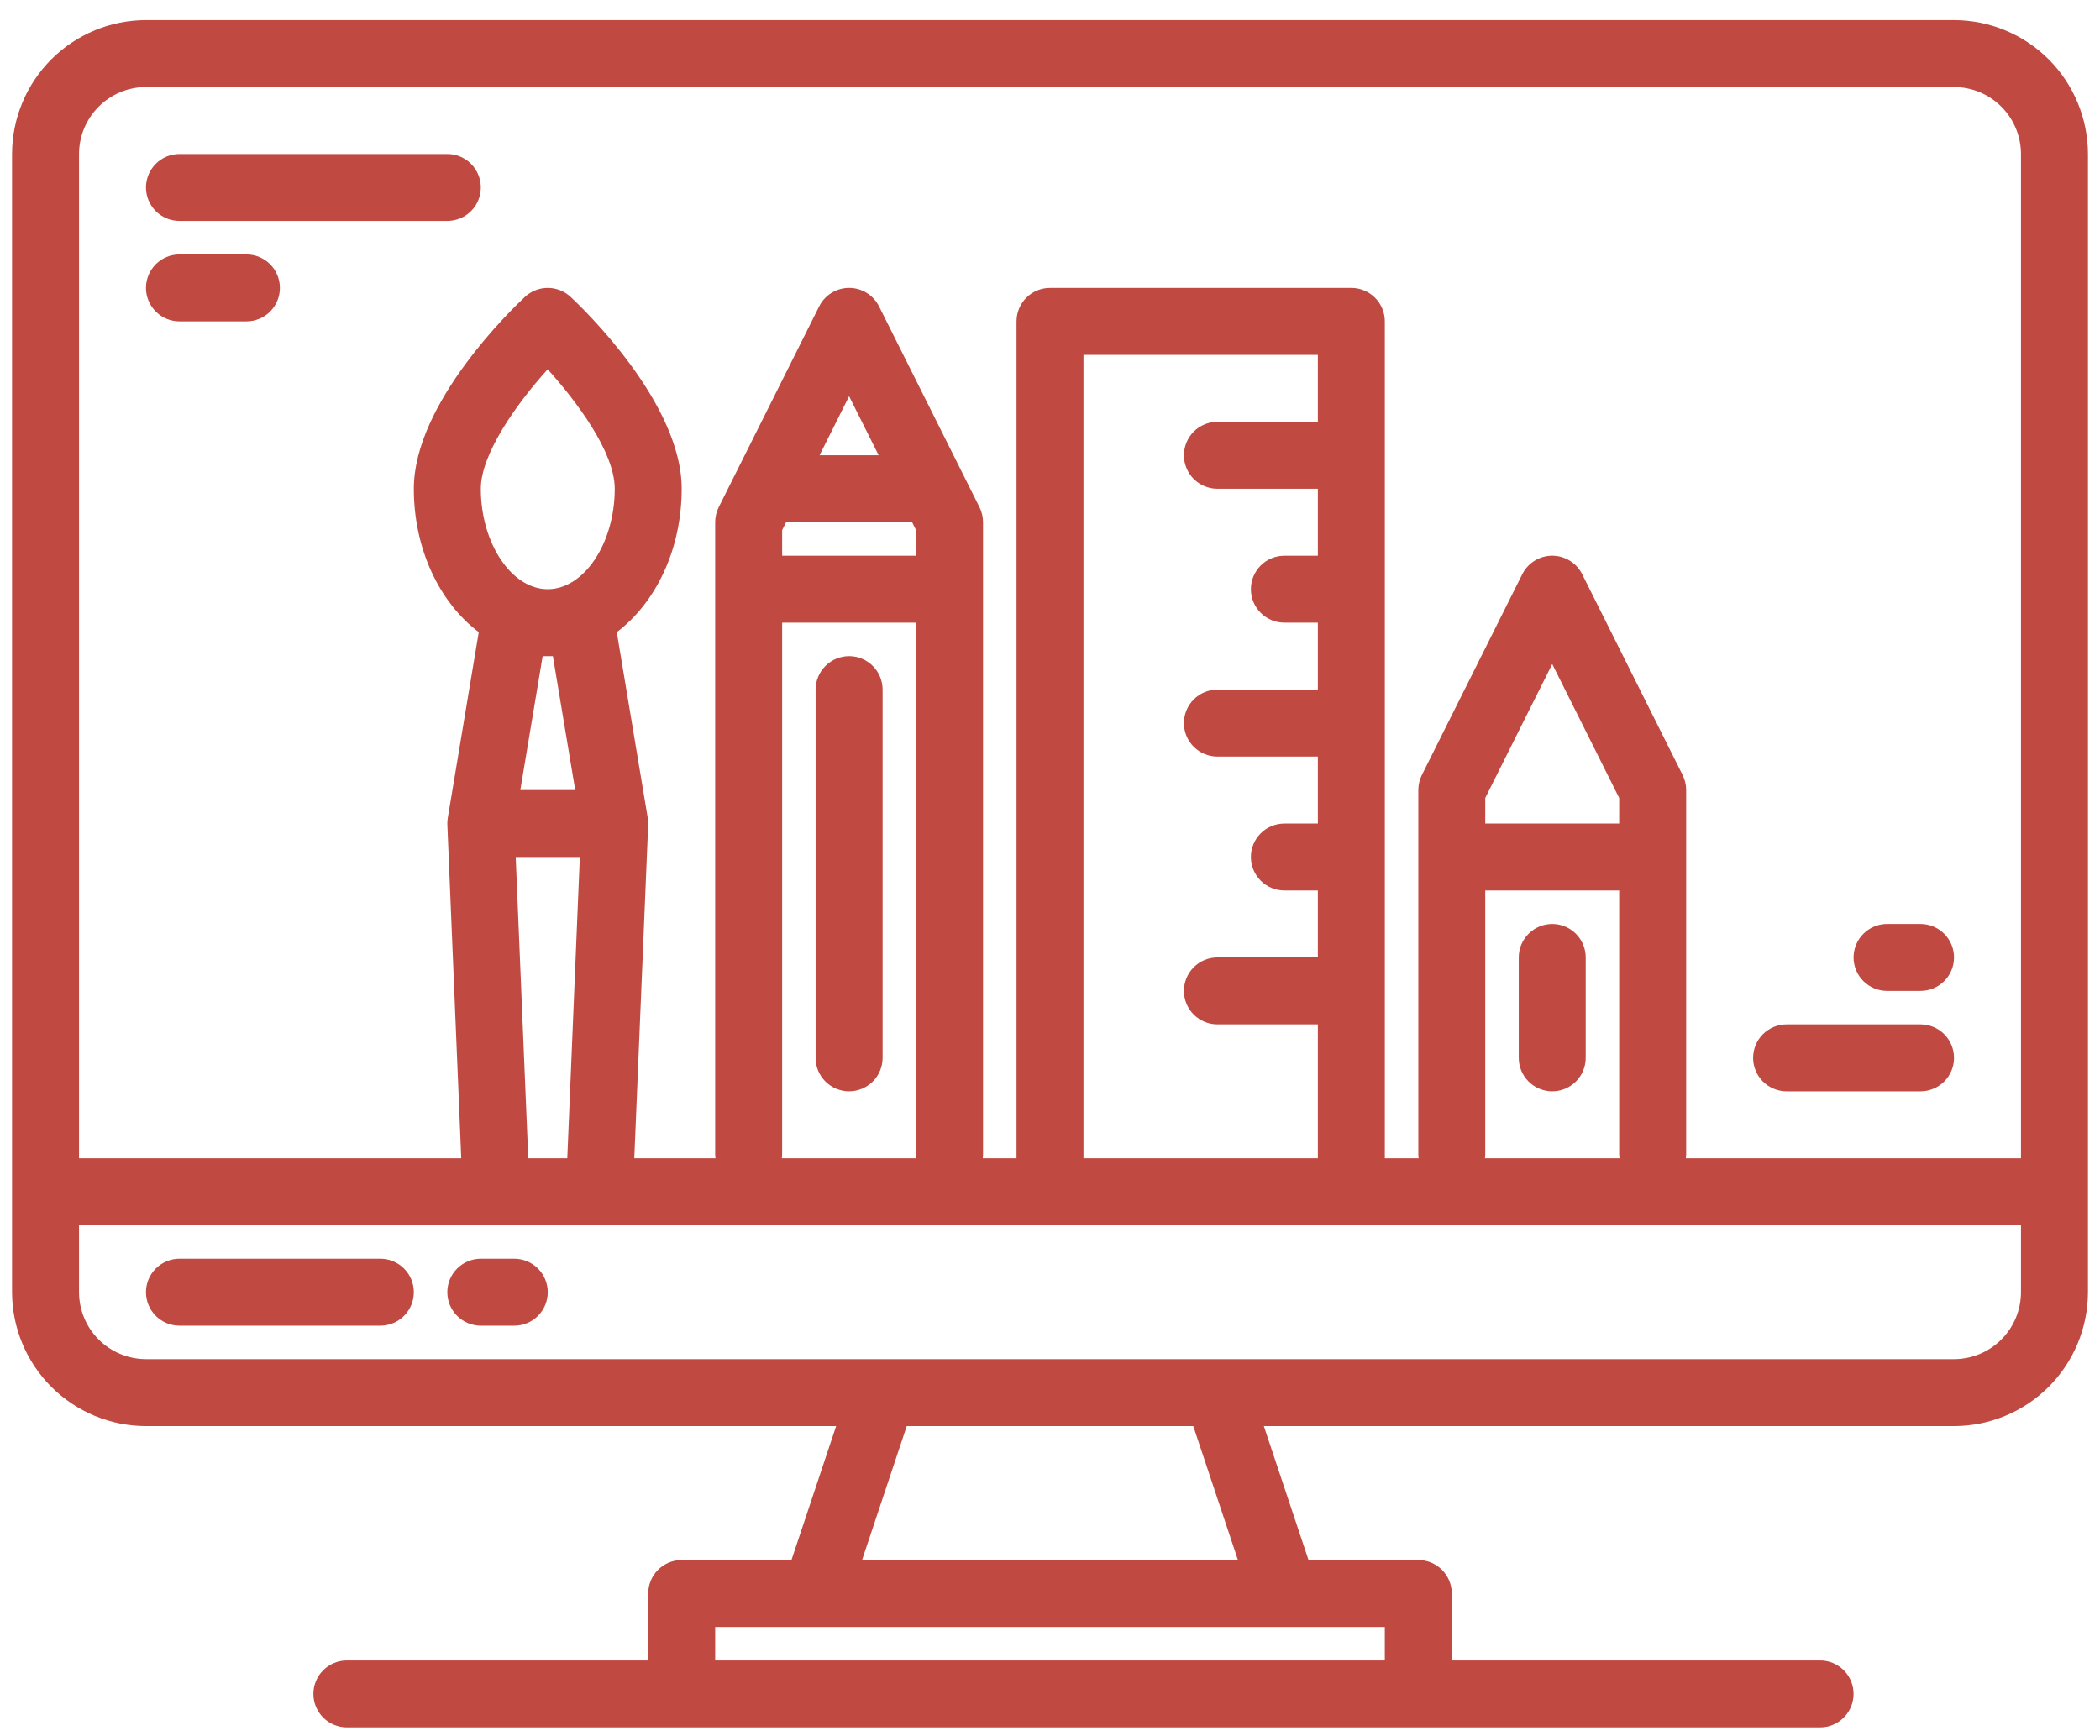
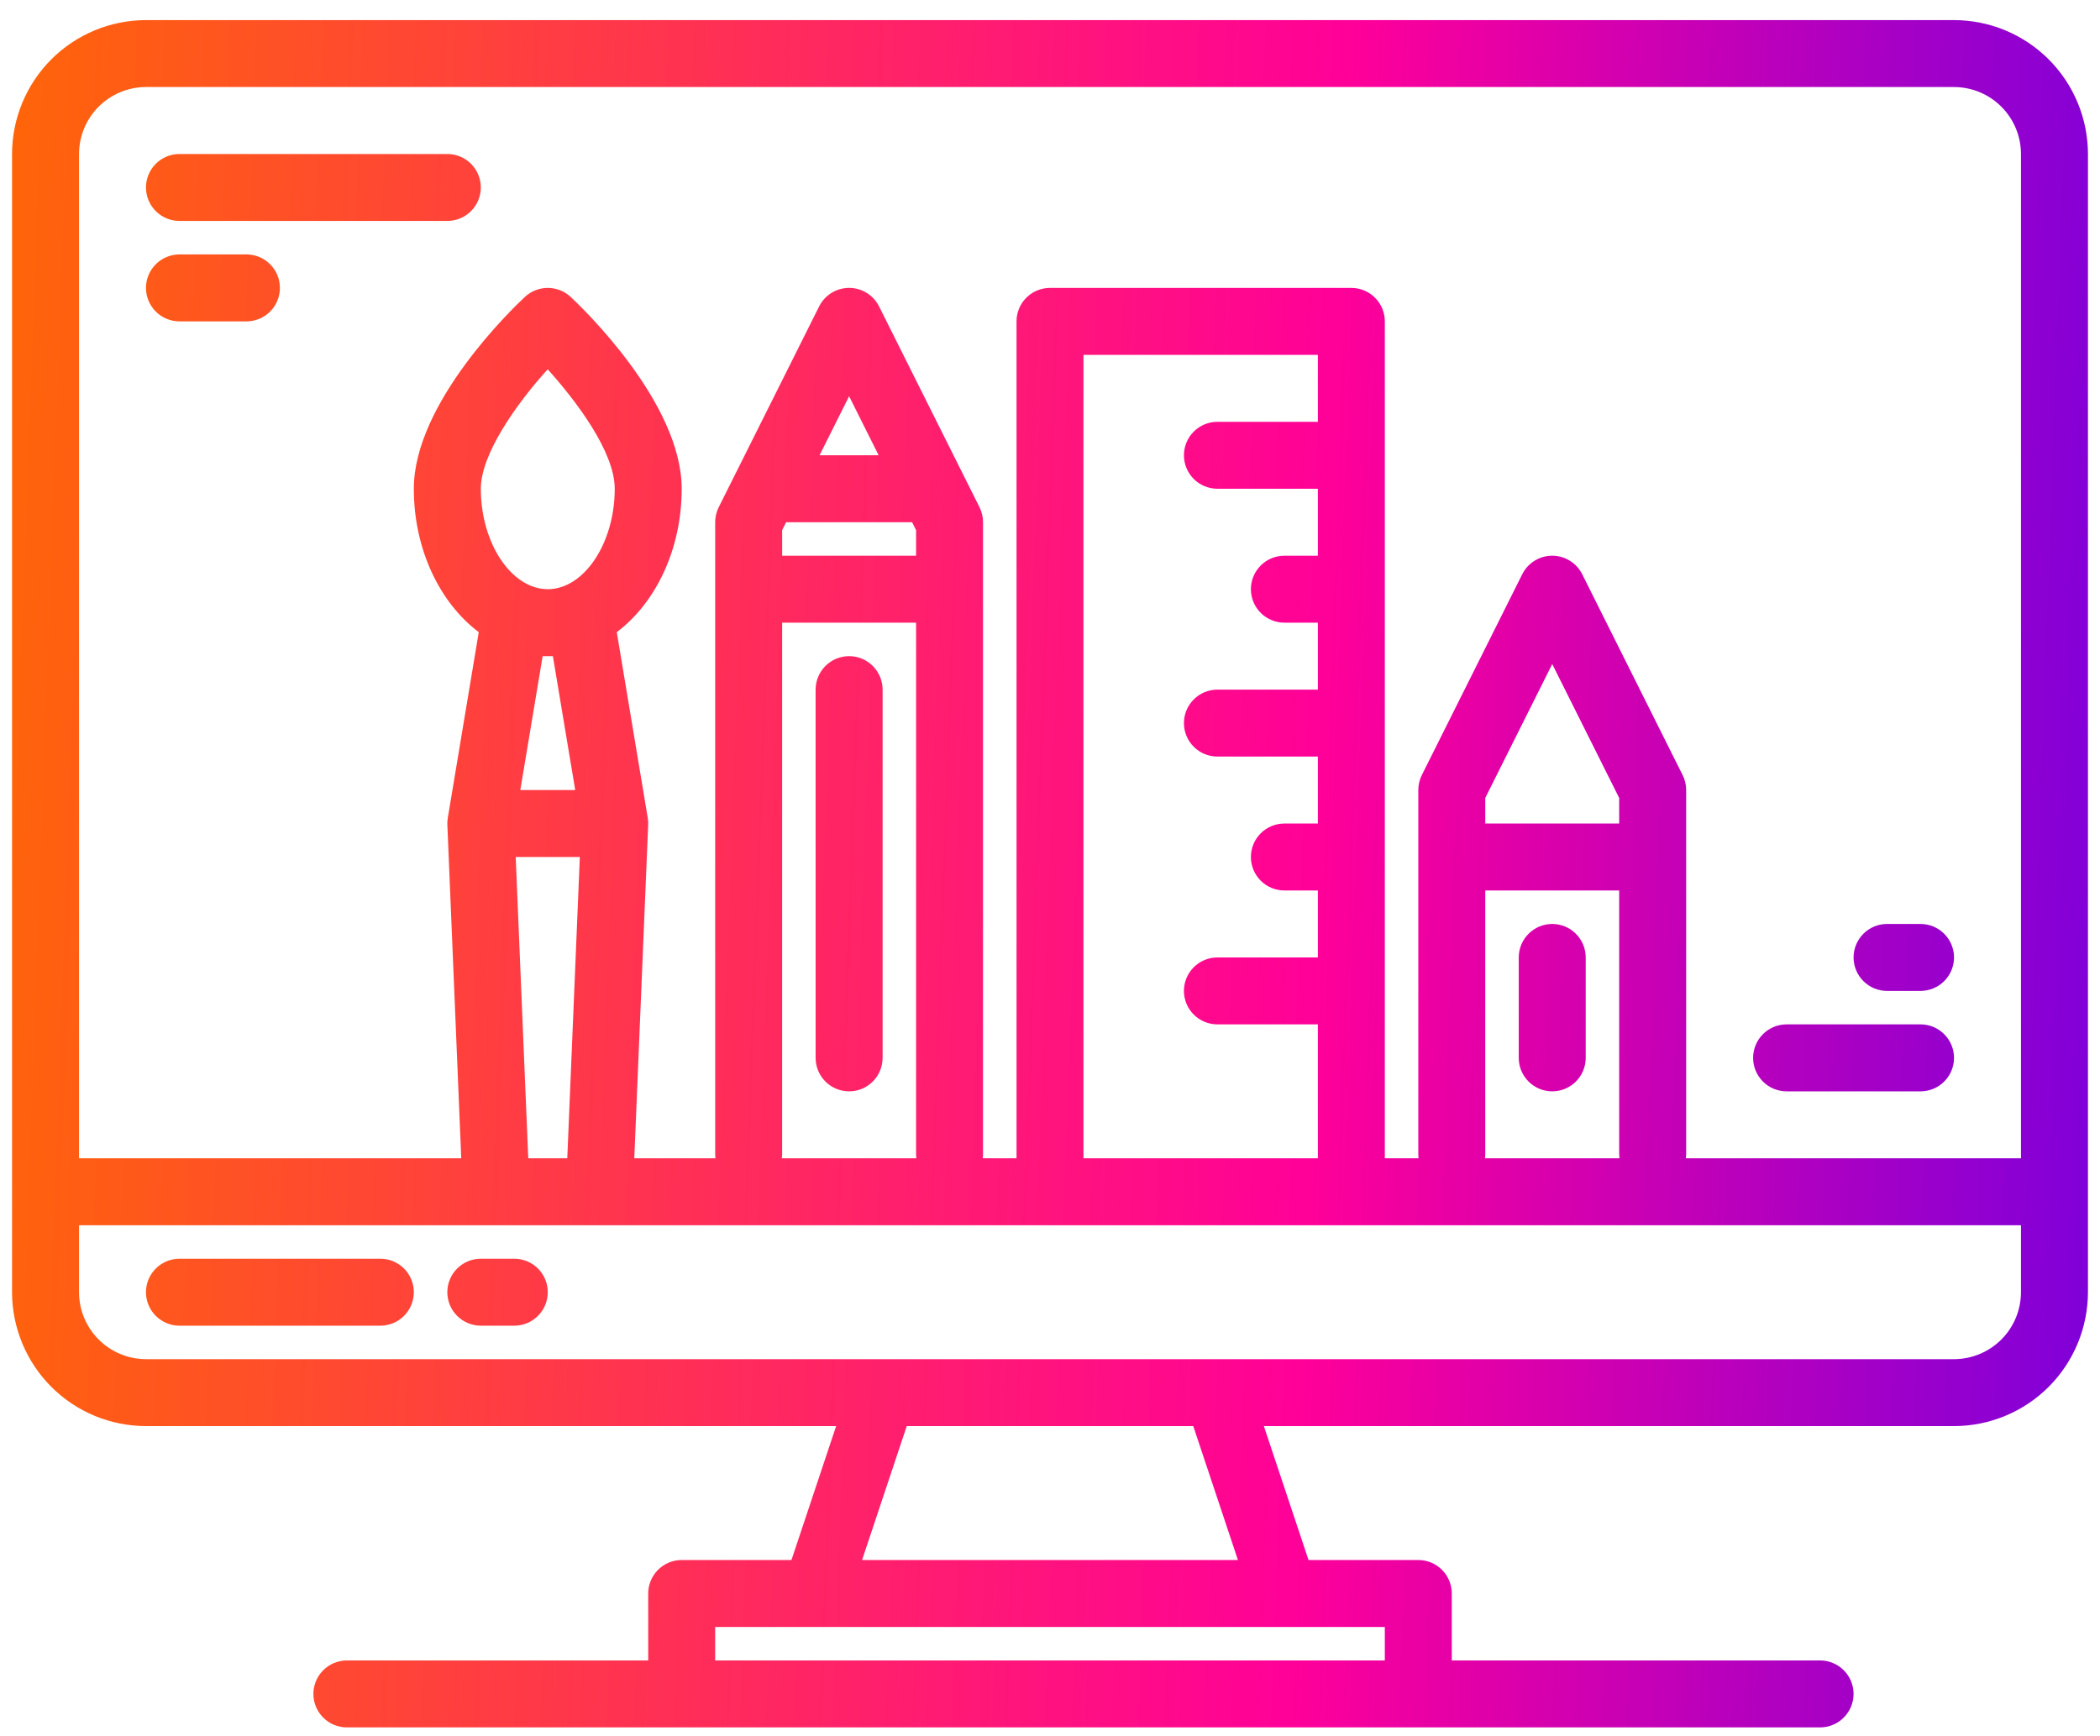
<svg xmlns="http://www.w3.org/2000/svg" width="98" height="81" viewBox="0 0 98 81" fill="none">
-   <path d="M91.188 0.938H6.812C5.156 0.94 3.567 1.599 2.395 2.77C1.224 3.942 0.565 5.531 0.562 7.188V60.312C0.565 61.969 1.224 63.558 2.395 64.73C3.567 65.901 5.156 66.56 6.812 66.562H39.02L36.935 72.812H31.812C31.398 72.812 31.001 72.977 30.708 73.27C30.415 73.563 30.25 73.961 30.25 74.375V77.5H16.188C15.773 77.5 15.376 77.665 15.083 77.958C14.79 78.251 14.625 78.648 14.625 79.062C14.625 79.477 14.79 79.874 15.083 80.167C15.376 80.46 15.773 80.625 16.188 80.625H84.938C85.352 80.625 85.749 80.46 86.042 80.167C86.335 79.874 86.5 79.477 86.5 79.062C86.5 78.648 86.335 78.251 86.042 77.958C85.749 77.665 85.352 77.5 84.938 77.5H67.75V74.375C67.75 73.961 67.585 73.563 67.292 73.27C66.999 72.977 66.602 72.812 66.188 72.812H61.064L58.98 66.562H91.188C92.844 66.56 94.433 65.901 95.605 64.73C96.776 63.558 97.435 61.969 97.438 60.312V7.188C97.435 5.531 96.776 3.942 95.605 2.77C94.433 1.599 92.844 0.94 91.188 0.938ZM64.625 75.938V77.5H33.375V75.938H64.625ZM40.23 72.812L42.315 66.562H55.686L57.77 72.812H40.23ZM94.312 60.312C94.311 61.141 93.982 61.935 93.396 62.521C92.81 63.107 92.016 63.436 91.188 63.438H6.812C5.984 63.436 5.19 63.107 4.604 62.521C4.018 61.935 3.689 61.141 3.688 60.312V57.188H94.312V60.312ZM27.059 40L26.473 54.062H24.652L24.066 40H27.059ZM24.281 36.875L25.324 30.625H25.801L26.844 36.875H24.281ZM25.562 27.5C23.869 27.5 22.438 25.354 22.438 22.812C22.438 21.209 24.074 18.879 25.559 17.236C26.896 18.721 28.688 21.094 28.688 22.812C28.688 25.354 27.256 27.5 25.562 27.5ZM42.566 24.375L42.75 24.744V25.938H36.5V24.744L36.684 24.375H42.566ZM38.246 21.25L39.625 18.494L41.004 21.25H38.246ZM42.75 29.062V53.867C42.751 53.932 42.755 53.998 42.764 54.062H36.486C36.495 53.998 36.499 53.932 36.5 53.867V29.062H42.75ZM56.812 22.812H61.5V25.938H59.938C59.523 25.938 59.126 26.102 58.833 26.395C58.54 26.688 58.375 27.086 58.375 27.5C58.375 27.914 58.54 28.312 58.833 28.605C59.126 28.898 59.523 29.062 59.938 29.062H61.5V32.188H56.812C56.398 32.188 56.001 32.352 55.708 32.645C55.415 32.938 55.25 33.336 55.25 33.75C55.25 34.164 55.415 34.562 55.708 34.855C56.001 35.148 56.398 35.312 56.812 35.312H61.5V38.438H59.938C59.523 38.438 59.126 38.602 58.833 38.895C58.54 39.188 58.375 39.586 58.375 40C58.375 40.414 58.54 40.812 58.833 41.105C59.126 41.398 59.523 41.562 59.938 41.562H61.5V44.688H56.812C56.398 44.688 56.001 44.852 55.708 45.145C55.415 45.438 55.25 45.836 55.25 46.25C55.25 46.664 55.415 47.062 55.708 47.355C56.001 47.648 56.398 47.812 56.812 47.812H61.5V54.062H50.562V16.562H61.5V19.688H56.812C56.398 19.688 56.001 19.852 55.708 20.145C55.415 20.438 55.25 20.836 55.25 21.25C55.25 21.664 55.415 22.062 55.708 22.355C56.001 22.648 56.398 22.812 56.812 22.812ZM75.562 41.562V53.867C75.563 53.932 75.568 53.998 75.576 54.062H69.299C69.307 53.998 69.312 53.932 69.312 53.867V41.562H75.562ZM69.312 38.438V37.244L72.438 30.994L75.562 37.244V38.438H69.312ZM94.312 54.062H78.674C78.682 53.998 78.687 53.932 78.688 53.867V36.875C78.687 36.632 78.631 36.393 78.523 36.176L73.836 26.801C73.706 26.541 73.506 26.323 73.259 26.171C73.012 26.018 72.728 25.937 72.438 25.937C72.147 25.937 71.863 26.018 71.616 26.171C71.369 26.323 71.169 26.541 71.039 26.801L66.352 36.176C66.244 36.393 66.188 36.632 66.188 36.875V53.867C66.188 53.932 66.193 53.998 66.201 54.062H64.625V15C64.625 14.586 64.46 14.188 64.167 13.895C63.874 13.602 63.477 13.438 63.062 13.438H49C48.586 13.438 48.188 13.602 47.895 13.895C47.602 14.188 47.438 14.586 47.438 15V54.062H45.861C45.87 53.998 45.874 53.932 45.875 53.867V24.375C45.875 24.132 45.819 23.893 45.711 23.676L41.023 14.301C40.893 14.041 40.694 13.823 40.447 13.671C40.2 13.518 39.915 13.437 39.625 13.437C39.335 13.437 39.05 13.518 38.803 13.671C38.556 13.823 38.357 14.041 38.227 14.301L33.539 23.676C33.431 23.893 33.375 24.132 33.375 24.375V53.867C33.376 53.932 33.38 53.998 33.389 54.062H29.6L30.248 38.502C30.25 38.467 30.248 38.432 30.248 38.395V38.348C30.244 38.293 30.238 38.238 30.229 38.184V38.18L28.783 29.506C30.598 28.137 31.812 25.648 31.812 22.812C31.812 18.797 27.158 14.35 26.627 13.855C26.337 13.587 25.957 13.438 25.562 13.438C25.168 13.438 24.788 13.587 24.498 13.855C23.967 14.35 19.312 18.797 19.312 22.812C19.312 25.648 20.527 28.137 22.342 29.506L20.896 38.18V38.184C20.887 38.238 20.881 38.293 20.877 38.348V38.395C20.877 38.432 20.875 38.467 20.877 38.502L21.525 54.062H3.688V7.188C3.689 6.359 4.018 5.565 4.604 4.979C5.19 4.393 5.984 4.064 6.812 4.062H91.188C92.016 4.064 92.81 4.393 93.396 4.979C93.982 5.565 94.311 6.359 94.312 7.188V54.062Z" fill="#C04941" />
-   <path d="M17.75 58.75H8.375C7.961 58.75 7.563 58.915 7.27 59.208C6.977 59.501 6.812 59.898 6.812 60.312C6.812 60.727 6.977 61.124 7.27 61.417C7.563 61.71 7.961 61.875 8.375 61.875H17.75C18.164 61.875 18.562 61.71 18.855 61.417C19.148 61.124 19.312 60.727 19.312 60.312C19.312 59.898 19.148 59.501 18.855 59.208C18.562 58.915 18.164 58.75 17.75 58.75Z" fill="#C04941" />
-   <path d="M24 58.75H22.438C22.023 58.75 21.626 58.915 21.333 59.208C21.04 59.501 20.875 59.898 20.875 60.312C20.875 60.727 21.04 61.124 21.333 61.417C21.626 61.71 22.023 61.875 22.438 61.875H24C24.414 61.875 24.812 61.71 25.105 61.417C25.398 61.124 25.562 60.727 25.562 60.312C25.562 59.898 25.398 59.501 25.105 59.208C24.812 58.915 24.414 58.75 24 58.75Z" fill="#C04941" />
-   <path d="M39.625 30.625C39.211 30.625 38.813 30.79 38.52 31.083C38.227 31.376 38.062 31.773 38.062 32.188V49.375C38.062 49.789 38.227 50.187 38.52 50.48C38.813 50.773 39.211 50.938 39.625 50.938C40.039 50.938 40.437 50.773 40.73 50.48C41.023 50.187 41.188 49.789 41.188 49.375V32.188C41.188 31.773 41.023 31.376 40.73 31.083C40.437 30.79 40.039 30.625 39.625 30.625Z" fill="#C04941" />
-   <path d="M72.438 43.125C72.023 43.125 71.626 43.29 71.333 43.583C71.04 43.876 70.875 44.273 70.875 44.688V49.375C70.875 49.789 71.04 50.187 71.333 50.48C71.626 50.773 72.023 50.938 72.438 50.938C72.852 50.938 73.249 50.773 73.542 50.48C73.835 50.187 74 49.789 74 49.375V44.688C74 44.273 73.835 43.876 73.542 43.583C73.249 43.29 72.852 43.125 72.438 43.125Z" fill="#C04941" />
-   <path d="M8.375 10.312H20.875C21.289 10.312 21.687 10.148 21.98 9.855C22.273 9.562 22.438 9.164 22.438 8.75C22.438 8.336 22.273 7.938 21.98 7.645C21.687 7.352 21.289 7.188 20.875 7.188H8.375C7.961 7.188 7.563 7.352 7.27 7.645C6.977 7.938 6.812 8.336 6.812 8.75C6.812 9.164 6.977 9.562 7.27 9.855C7.563 10.148 7.961 10.312 8.375 10.312Z" fill="#C04941" />
-   <path d="M8.375 15H11.5C11.914 15 12.312 14.835 12.605 14.542C12.898 14.249 13.062 13.852 13.062 13.438C13.062 13.023 12.898 12.626 12.605 12.333C12.312 12.04 11.914 11.875 11.5 11.875H8.375C7.961 11.875 7.563 12.04 7.27 12.333C6.977 12.626 6.812 13.023 6.812 13.438C6.812 13.852 6.977 14.249 7.27 14.542C7.563 14.835 7.961 15 8.375 15Z" fill="#C04941" />
-   <path d="M83.375 50.938H89.625C90.039 50.938 90.437 50.773 90.73 50.48C91.023 50.187 91.188 49.789 91.188 49.375C91.188 48.961 91.023 48.563 90.73 48.27C90.437 47.977 90.039 47.812 89.625 47.812H83.375C82.961 47.812 82.563 47.977 82.27 48.27C81.977 48.563 81.812 48.961 81.812 49.375C81.812 49.789 81.977 50.187 82.27 50.48C82.563 50.773 82.961 50.938 83.375 50.938Z" fill="#C04941" />
-   <path d="M88.062 46.25H89.625C90.039 46.25 90.437 46.085 90.73 45.792C91.023 45.499 91.188 45.102 91.188 44.688C91.188 44.273 91.023 43.876 90.73 43.583C90.437 43.29 90.039 43.125 89.625 43.125H88.062C87.648 43.125 87.251 43.29 86.958 43.583C86.665 43.876 86.5 44.273 86.5 44.688C86.5 45.102 86.665 45.499 86.958 45.792C87.251 46.085 87.648 46.25 88.062 46.25Z" fill="#C04941" />
+   <path d="M91.188 0.938H6.812C5.156 0.94 3.567 1.599 2.395 2.77C1.224 3.942 0.565 5.531 0.562 7.188V60.312C0.565 61.969 1.224 63.558 2.395 64.73C3.567 65.901 5.156 66.56 6.812 66.562H39.02L36.935 72.812H31.812C31.398 72.812 31.001 72.977 30.708 73.27C30.415 73.563 30.25 73.961 30.25 74.375V77.5H16.188C15.773 77.5 15.376 77.665 15.083 77.958C14.79 78.251 14.625 78.648 14.625 79.062C14.625 79.477 14.79 79.874 15.083 80.167C15.376 80.46 15.773 80.625 16.188 80.625H84.938C85.352 80.625 85.749 80.46 86.042 80.167C86.335 79.874 86.5 79.477 86.5 79.062C86.5 78.648 86.335 78.251 86.042 77.958C85.749 77.665 85.352 77.5 84.938 77.5H67.75V74.375C67.75 73.961 67.585 73.563 67.292 73.27C66.999 72.977 66.602 72.812 66.188 72.812H61.064L58.98 66.562H91.188C92.844 66.56 94.433 65.901 95.605 64.73C96.776 63.558 97.435 61.969 97.438 60.312V7.188C97.435 5.531 96.776 3.942 95.605 2.77C94.433 1.599 92.844 0.94 91.188 0.938ZM64.625 75.938V77.5H33.375V75.938H64.625ZM40.23 72.812L42.315 66.562H55.686L57.77 72.812H40.23ZM94.312 60.312C94.311 61.141 93.982 61.935 93.396 62.521C92.81 63.107 92.016 63.436 91.188 63.438H6.812C5.984 63.436 5.19 63.107 4.604 62.521C4.018 61.935 3.689 61.141 3.688 60.312V57.188H94.312V60.312ZM27.059 40L26.473 54.062H24.652L24.066 40H27.059ZM24.281 36.875L25.324 30.625H25.801L26.844 36.875H24.281ZM25.562 27.5C23.869 27.5 22.438 25.354 22.438 22.812C22.438 21.209 24.074 18.879 25.559 17.236C26.896 18.721 28.688 21.094 28.688 22.812C28.688 25.354 27.256 27.5 25.562 27.5ZM42.566 24.375L42.75 24.744V25.938H36.5V24.744L36.684 24.375H42.566ZM38.246 21.25L39.625 18.494L41.004 21.25H38.246ZM42.75 29.062V53.867C42.751 53.932 42.755 53.998 42.764 54.062H36.486C36.495 53.998 36.499 53.932 36.5 53.867V29.062H42.75ZM56.812 22.812H61.5V25.938H59.938C59.523 25.938 59.126 26.102 58.833 26.395C58.54 26.688 58.375 27.086 58.375 27.5C58.375 27.914 58.54 28.312 58.833 28.605C59.126 28.898 59.523 29.062 59.938 29.062H61.5V32.188H56.812C56.398 32.188 56.001 32.352 55.708 32.645C55.415 32.938 55.25 33.336 55.25 33.75C55.25 34.164 55.415 34.562 55.708 34.855C56.001 35.148 56.398 35.312 56.812 35.312H61.5V38.438H59.938C59.523 38.438 59.126 38.602 58.833 38.895C58.54 39.188 58.375 39.586 58.375 40C58.375 40.414 58.54 40.812 58.833 41.105C59.126 41.398 59.523 41.562 59.938 41.562H61.5V44.688H56.812C56.398 44.688 56.001 44.852 55.708 45.145C55.415 45.438 55.25 45.836 55.25 46.25C55.25 46.664 55.415 47.062 55.708 47.355C56.001 47.648 56.398 47.812 56.812 47.812H61.5V54.062H50.562V16.562H61.5V19.688H56.812C56.398 19.688 56.001 19.852 55.708 20.145C55.415 20.438 55.25 20.836 55.25 21.25C55.25 21.664 55.415 22.062 55.708 22.355C56.001 22.648 56.398 22.812 56.812 22.812ZM75.562 41.562V53.867C75.563 53.932 75.568 53.998 75.576 54.062H69.299C69.307 53.998 69.312 53.932 69.312 53.867V41.562H75.562ZM69.312 38.438V37.244L72.438 30.994L75.562 37.244V38.438H69.312ZM94.312 54.062H78.674C78.682 53.998 78.687 53.932 78.688 53.867V36.875C78.687 36.632 78.631 36.393 78.523 36.176L73.836 26.801C73.706 26.541 73.506 26.323 73.259 26.171C73.012 26.018 72.728 25.937 72.438 25.937C72.147 25.937 71.863 26.018 71.616 26.171C71.369 26.323 71.169 26.541 71.039 26.801L66.352 36.176C66.244 36.393 66.188 36.632 66.188 36.875V53.867C66.188 53.932 66.193 53.998 66.201 54.062H64.625V15C64.625 14.586 64.46 14.188 64.167 13.895C63.874 13.602 63.477 13.438 63.062 13.438H49C48.586 13.438 48.188 13.602 47.895 13.895C47.602 14.188 47.438 14.586 47.438 15V54.062H45.861C45.87 53.998 45.874 53.932 45.875 53.867V24.375C45.875 24.132 45.819 23.893 45.711 23.676L41.023 14.301C40.893 14.041 40.694 13.823 40.447 13.671C40.2 13.518 39.915 13.437 39.625 13.437C39.335 13.437 39.05 13.518 38.803 13.671C38.556 13.823 38.357 14.041 38.227 14.301L33.539 23.676C33.431 23.893 33.375 24.132 33.375 24.375V53.867C33.376 53.932 33.38 53.998 33.389 54.062H29.6L30.248 38.502C30.25 38.467 30.248 38.432 30.248 38.395V38.348C30.244 38.293 30.238 38.238 30.229 38.184V38.18L28.783 29.506C30.598 28.137 31.812 25.648 31.812 22.812C31.812 18.797 27.158 14.35 26.627 13.855C26.337 13.587 25.957 13.438 25.562 13.438C25.168 13.438 24.788 13.587 24.498 13.855C23.967 14.35 19.312 18.797 19.312 22.812C19.312 25.648 20.527 28.137 22.342 29.506L20.896 38.18V38.184C20.887 38.238 20.881 38.293 20.877 38.348V38.395C20.877 38.432 20.875 38.467 20.877 38.502L21.525 54.062H3.688V7.188C3.689 6.359 4.018 5.565 4.604 4.979C5.19 4.393 5.984 4.064 6.812 4.062H91.188C92.016 4.064 92.81 4.393 93.396 4.979C93.982 5.565 94.311 6.359 94.312 7.188V54.062Z" fill="url(#paint0_linear)" />
+   <path d="M17.75 58.75H8.375C7.961 58.75 7.563 58.915 7.27 59.208C6.977 59.501 6.812 59.898 6.812 60.312C6.812 60.727 6.977 61.124 7.27 61.417C7.563 61.71 7.961 61.875 8.375 61.875H17.75C18.164 61.875 18.562 61.71 18.855 61.417C19.148 61.124 19.312 60.727 19.312 60.312C19.312 59.898 19.148 59.501 18.855 59.208C18.562 58.915 18.164 58.75 17.75 58.75Z" fill="url(#paint1_linear)" />
+   <path d="M24 58.75H22.438C22.023 58.75 21.626 58.915 21.333 59.208C21.04 59.501 20.875 59.898 20.875 60.312C20.875 60.727 21.04 61.124 21.333 61.417C21.626 61.71 22.023 61.875 22.438 61.875H24C24.414 61.875 24.812 61.71 25.105 61.417C25.398 61.124 25.562 60.727 25.562 60.312C25.562 59.898 25.398 59.501 25.105 59.208C24.812 58.915 24.414 58.75 24 58.75Z" fill="url(#paint2_linear)" />
+   <path d="M39.625 30.625C39.211 30.625 38.813 30.79 38.52 31.083C38.227 31.376 38.062 31.773 38.062 32.188V49.375C38.062 49.789 38.227 50.187 38.52 50.48C38.813 50.773 39.211 50.938 39.625 50.938C40.039 50.938 40.437 50.773 40.73 50.48C41.023 50.187 41.188 49.789 41.188 49.375V32.188C41.188 31.773 41.023 31.376 40.73 31.083C40.437 30.79 40.039 30.625 39.625 30.625Z" fill="url(#paint3_linear)" />
+   <path d="M72.438 43.125C72.023 43.125 71.626 43.29 71.333 43.583C71.04 43.876 70.875 44.273 70.875 44.688V49.375C70.875 49.789 71.04 50.187 71.333 50.48C71.626 50.773 72.023 50.938 72.438 50.938C72.852 50.938 73.249 50.773 73.542 50.48C73.835 50.187 74 49.789 74 49.375V44.688C74 44.273 73.835 43.876 73.542 43.583C73.249 43.29 72.852 43.125 72.438 43.125Z" fill="url(#paint4_linear)" />
+   <path d="M8.375 10.312H20.875C21.289 10.312 21.687 10.148 21.98 9.855C22.273 9.562 22.438 9.164 22.438 8.75C22.438 8.336 22.273 7.938 21.98 7.645C21.687 7.352 21.289 7.188 20.875 7.188H8.375C7.961 7.188 7.563 7.352 7.27 7.645C6.977 7.938 6.812 8.336 6.812 8.75C6.812 9.164 6.977 9.562 7.27 9.855C7.563 10.148 7.961 10.312 8.375 10.312Z" fill="url(#paint5_linear)" />
+   <path d="M8.375 15H11.5C11.914 15 12.312 14.835 12.605 14.542C12.898 14.249 13.062 13.852 13.062 13.438C13.062 13.023 12.898 12.626 12.605 12.333C12.312 12.04 11.914 11.875 11.5 11.875H8.375C7.961 11.875 7.563 12.04 7.27 12.333C6.977 12.626 6.812 13.023 6.812 13.438C6.812 13.852 6.977 14.249 7.27 14.542C7.563 14.835 7.961 15 8.375 15Z" fill="url(#paint6_linear)" />
+   <path d="M83.375 50.938H89.625C90.039 50.938 90.437 50.773 90.73 50.48C91.023 50.187 91.188 49.789 91.188 49.375C91.188 48.961 91.023 48.563 90.73 48.27C90.437 47.977 90.039 47.812 89.625 47.812H83.375C82.961 47.812 82.563 47.977 82.27 48.27C81.977 48.563 81.812 48.961 81.812 49.375C81.812 49.789 81.977 50.187 82.27 50.48C82.563 50.773 82.961 50.938 83.375 50.938Z" fill="url(#paint7_linear)" />
+   <path d="M88.062 46.25H89.625C90.039 46.25 90.437 46.085 90.73 45.792C91.023 45.499 91.188 45.102 91.188 44.688C91.188 44.273 91.023 43.876 90.73 43.583C90.437 43.29 90.039 43.125 89.625 43.125H88.062C87.648 43.125 87.251 43.29 86.958 43.583C86.665 43.876 86.5 44.273 86.5 44.688C86.5 45.102 86.665 45.499 86.958 45.792C87.251 46.085 87.648 46.25 88.062 46.25Z" fill="url(#paint8_linear)" />
+   <defs>
+     <linearGradient id="paint0_linear" x1="-2.344" y1="-23.135" x2="122.357" y2="-18.65" gradientUnits="userSpaceOnUse">
+       <stop stop-color="#FF6B00" />
+       <stop offset="0.531" stop-color="#FF0099" />
+       <stop offset="1" stop-color="#3300FF" />
+     </linearGradient>
+     <linearGradient id="paint1_linear" x1="-2.344" y1="-23.135" x2="122.357" y2="-18.65" gradientUnits="userSpaceOnUse">
+       <stop stop-color="#FF6B00" />
+       <stop offset="0.531" stop-color="#FF0099" />
+       <stop offset="1" stop-color="#3300FF" />
+     </linearGradient>
+     <linearGradient id="paint2_linear" x1="-2.344" y1="-23.135" x2="122.357" y2="-18.65" gradientUnits="userSpaceOnUse">
+       <stop stop-color="#FF6B00" />
+       <stop offset="0.531" stop-color="#FF0099" />
+       <stop offset="1" stop-color="#3300FF" />
+     </linearGradient>
+     <linearGradient id="paint3_linear" x1="-2.344" y1="-23.135" x2="122.357" y2="-18.65" gradientUnits="userSpaceOnUse">
+       <stop stop-color="#FF6B00" />
+       <stop offset="0.531" stop-color="#FF0099" />
+       <stop offset="1" stop-color="#3300FF" />
+     </linearGradient>
+     <linearGradient id="paint4_linear" x1="-2.344" y1="-23.135" x2="122.357" y2="-18.65" gradientUnits="userSpaceOnUse">
+       <stop stop-color="#FF6B00" />
+       <stop offset="0.531" stop-color="#FF0099" />
+       <stop offset="1" stop-color="#3300FF" />
+     </linearGradient>
+     <linearGradient id="paint5_linear" x1="-2.344" y1="-23.135" x2="122.357" y2="-18.65" gradientUnits="userSpaceOnUse">
+       <stop stop-color="#FF6B00" />
+       <stop offset="0.531" stop-color="#FF0099" />
+       <stop offset="1" stop-color="#3300FF" />
+     </linearGradient>
+     <linearGradient id="paint6_linear" x1="-2.344" y1="-23.135" x2="122.357" y2="-18.65" gradientUnits="userSpaceOnUse">
+       <stop stop-color="#FF6B00" />
+       <stop offset="0.531" stop-color="#FF0099" />
+       <stop offset="1" stop-color="#3300FF" />
+     </linearGradient>
+     <linearGradient id="paint7_linear" x1="-2.344" y1="-23.135" x2="122.357" y2="-18.65" gradientUnits="userSpaceOnUse">
+       <stop stop-color="#FF6B00" />
+       <stop offset="0.531" stop-color="#FF0099" />
+       <stop offset="1" stop-color="#3300FF" />
+     </linearGradient>
+     <linearGradient id="paint8_linear" x1="-2.344" y1="-23.135" x2="122.357" y2="-18.65" gradientUnits="userSpaceOnUse">
+       <stop stop-color="#FF6B00" />
+       <stop offset="0.531" stop-color="#FF0099" />
+       <stop offset="1" stop-color="#3300FF" />
+     </linearGradient>
+   </defs>
</svg>
